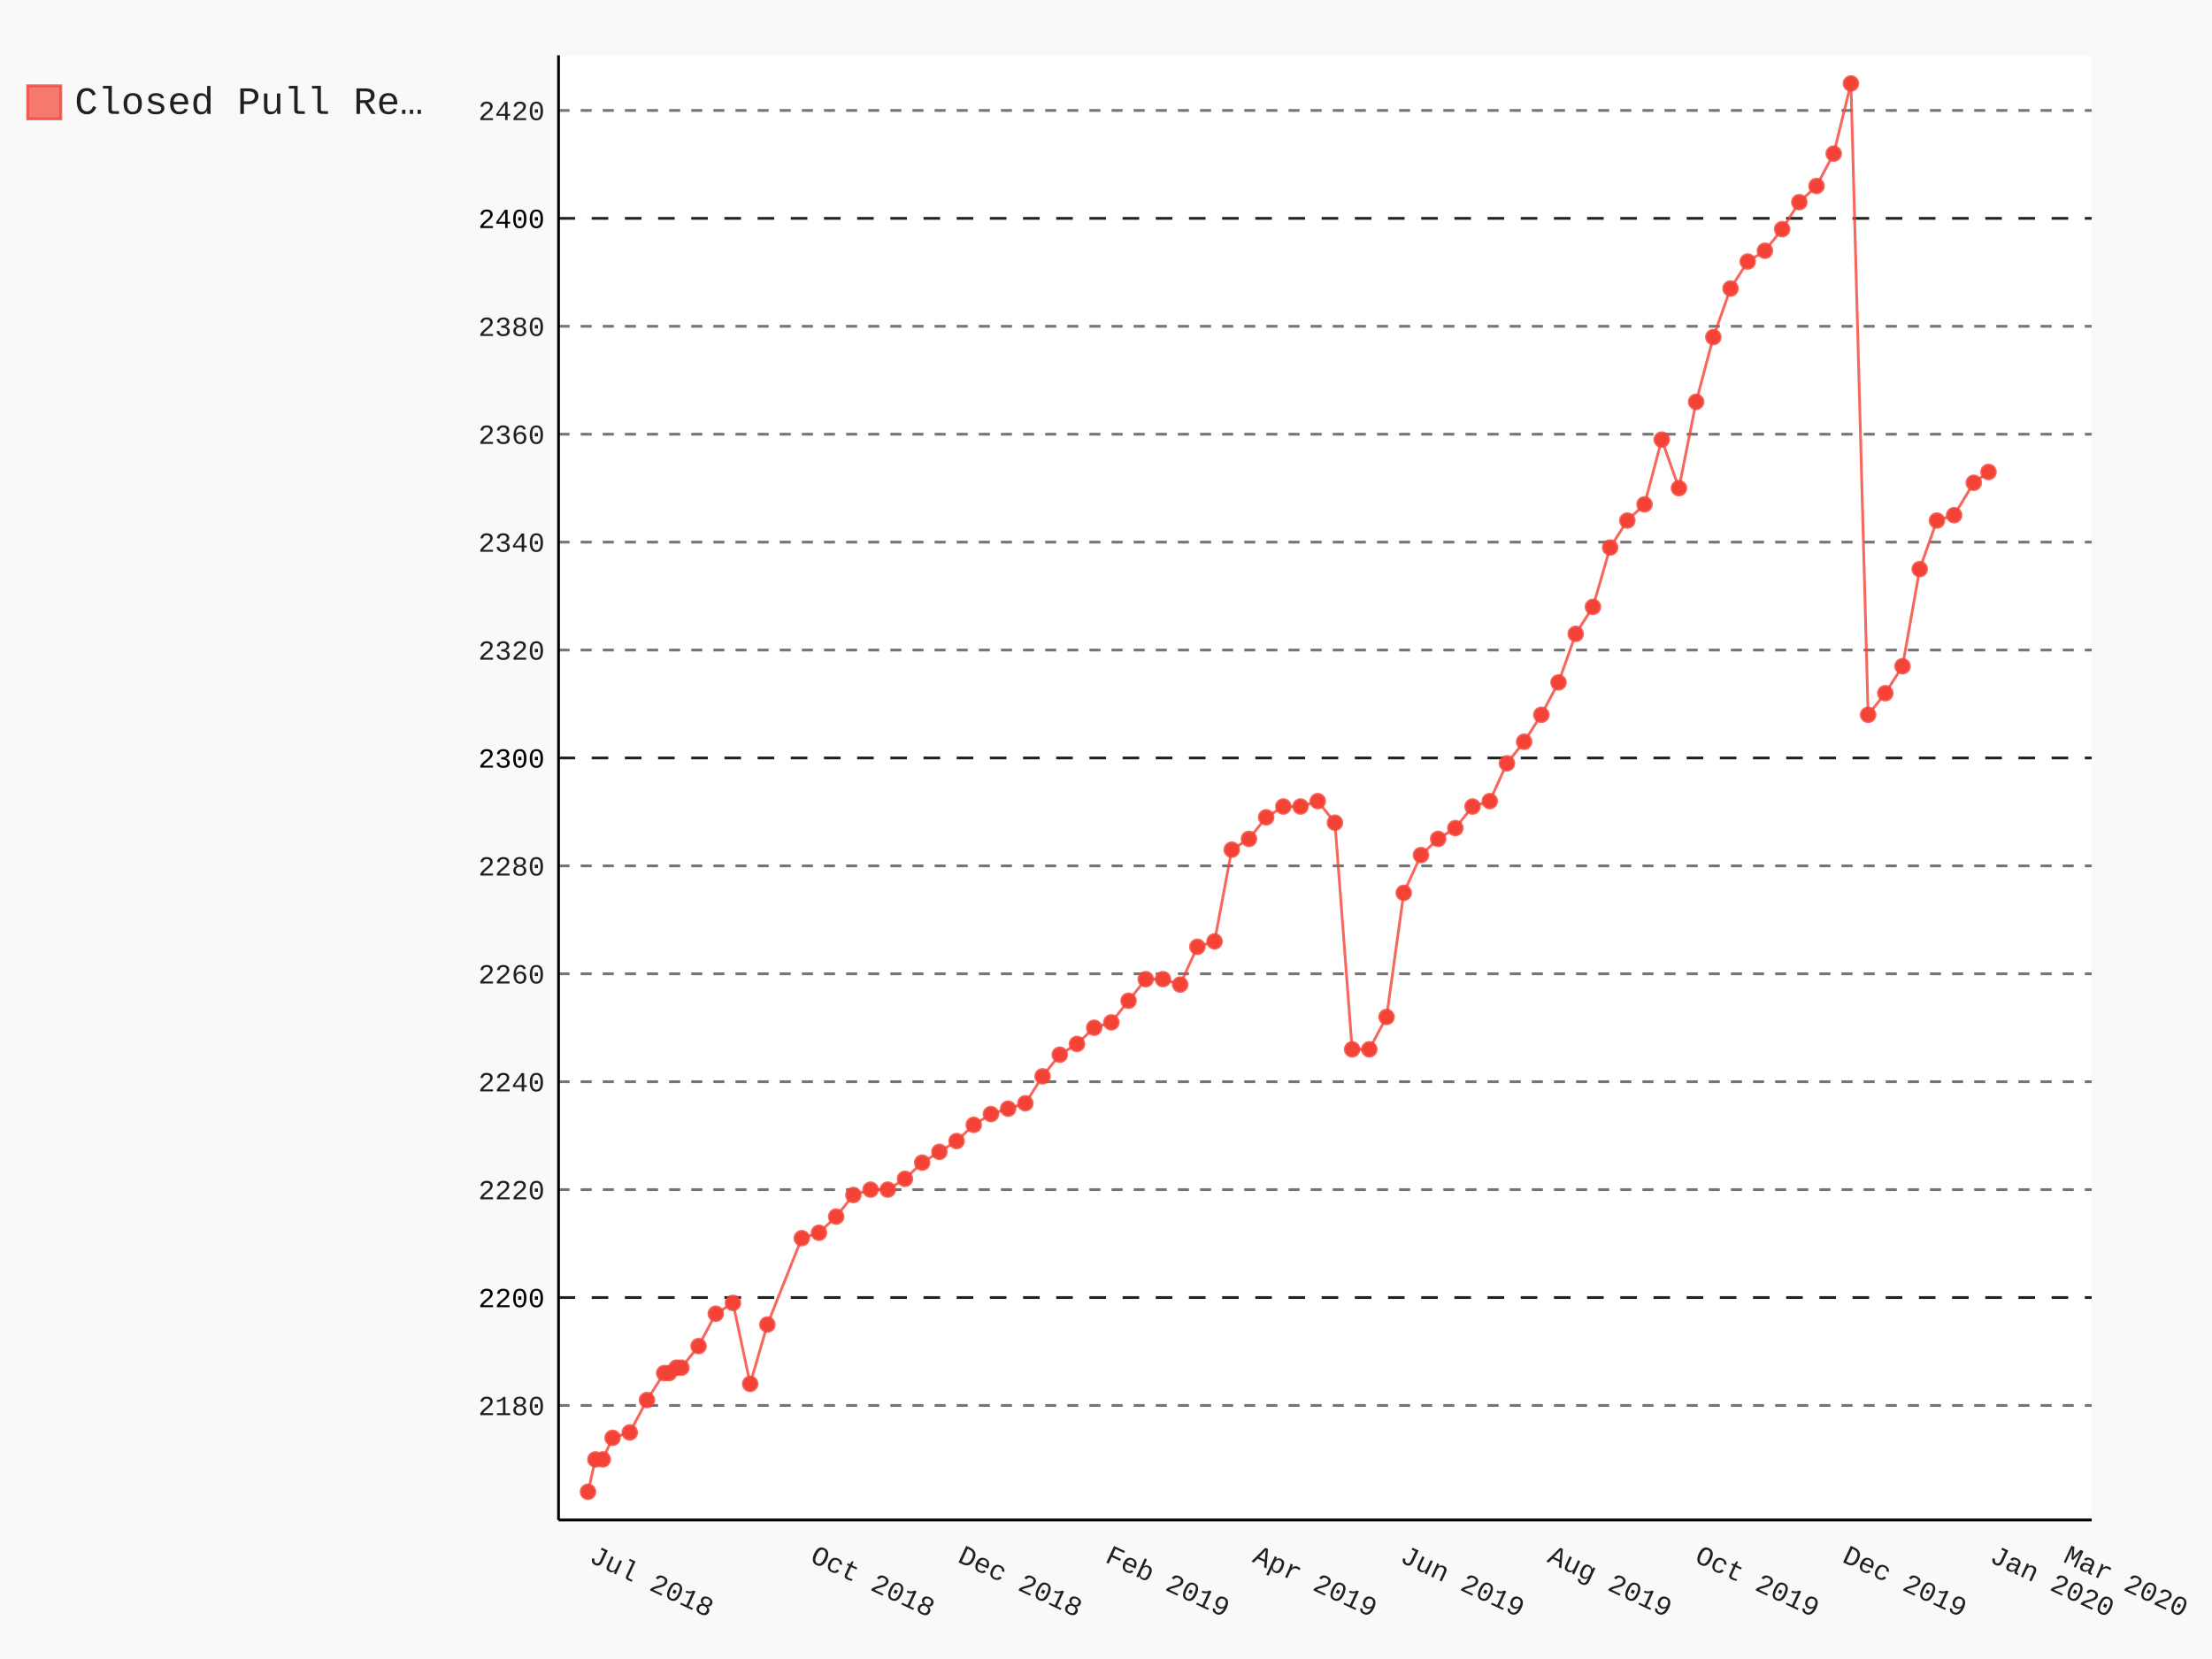
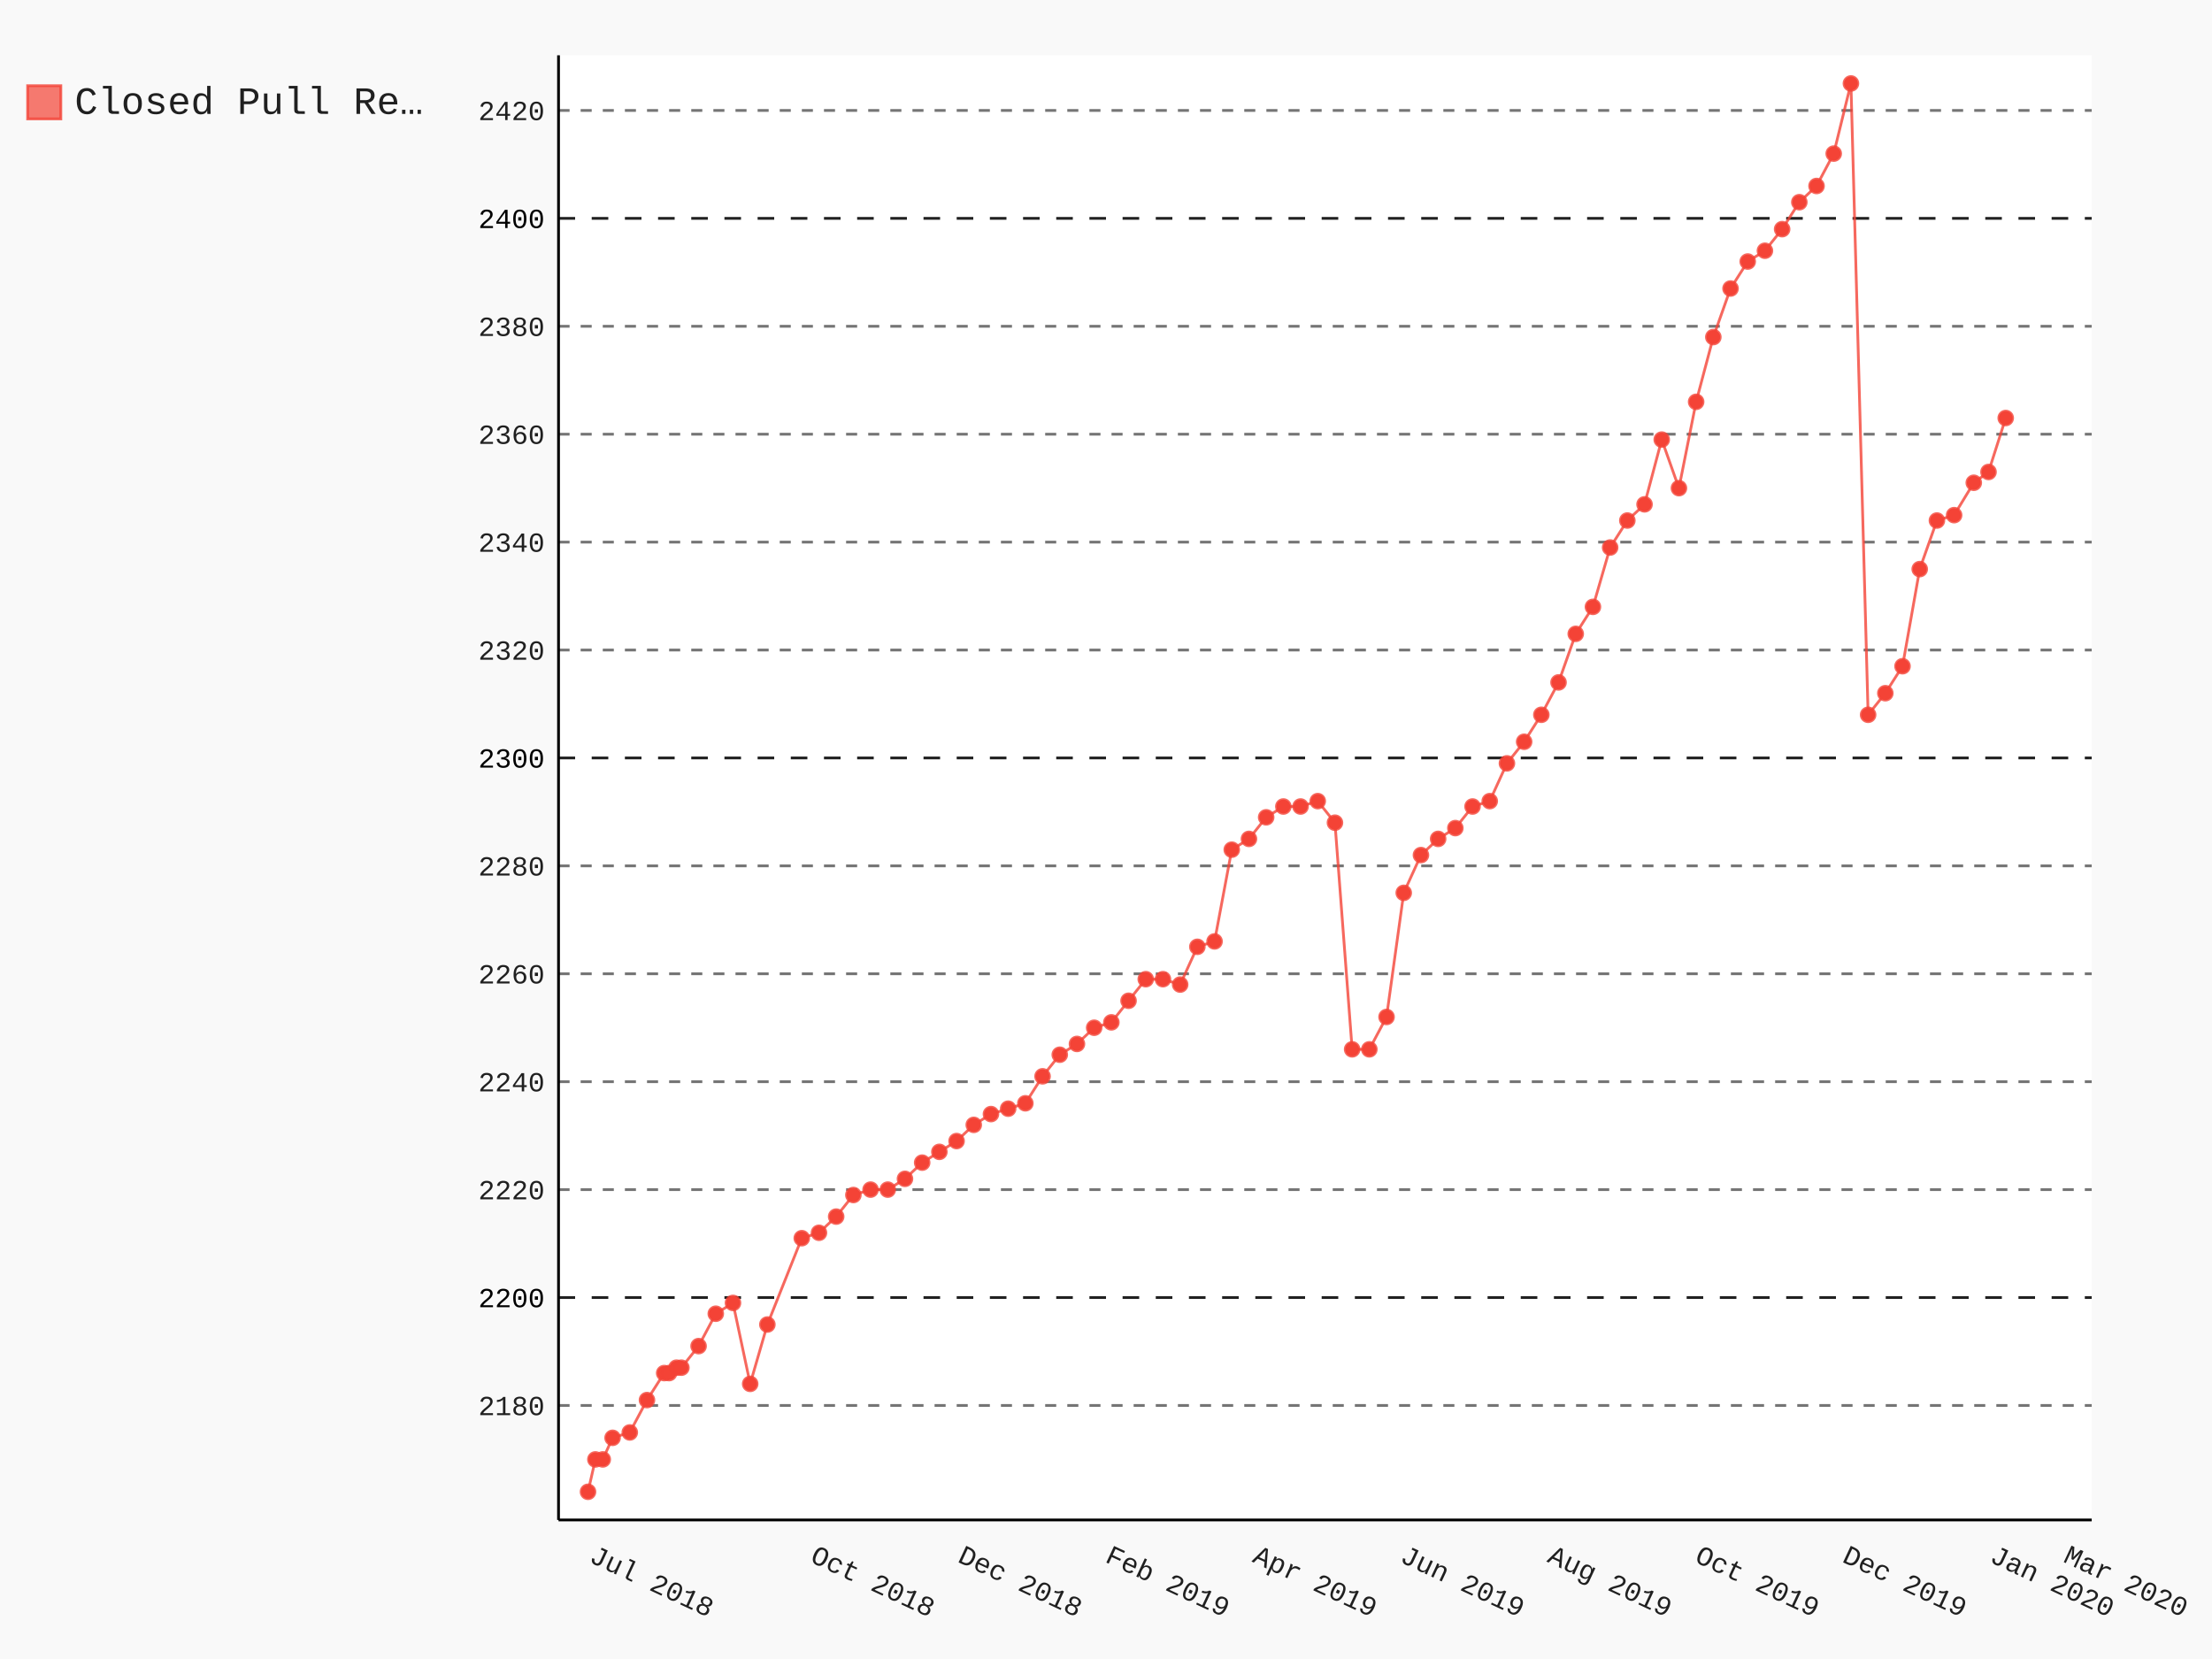
- <svg xmlns="http://www.w3.org/2000/svg" class="pygal-chart" id="chart-05c7b4e8-eaf1-4f7e-a0b4-965b9d89dfc3" viewBox="0 0 800 600">
+ <svg xmlns="http://www.w3.org/2000/svg" class="pygal-chart" id="chart-c97654a6-1f23-4a0f-9c43-785174a60a7b" viewBox="0 0 800 600">
  <defs>
-     <style type="text/css">#chart-05c7b4e8-eaf1-4f7e-a0b4-965b9d89dfc3{-webkit-user-select:none;-webkit-font-smoothing:antialiased;font-family:Consolas,"Liberation Mono",Menlo,Courier,monospace}#chart-05c7b4e8-eaf1-4f7e-a0b4-965b9d89dfc3 .title{font-family:Consolas,"Liberation Mono",Menlo,Courier,monospace;font-size:16px}#chart-05c7b4e8-eaf1-4f7e-a0b4-965b9d89dfc3 .legends .legend text{font-family:Consolas,"Liberation Mono",Menlo,Courier,monospace;font-size:14px}#chart-05c7b4e8-eaf1-4f7e-a0b4-965b9d89dfc3 .axis text{font-family:Consolas,"Liberation Mono",Menlo,Courier,monospace;font-size:10px}#chart-05c7b4e8-eaf1-4f7e-a0b4-965b9d89dfc3 .axis text.major{font-family:Consolas,"Liberation Mono",Menlo,Courier,monospace;font-size:10px}#chart-05c7b4e8-eaf1-4f7e-a0b4-965b9d89dfc3 .text-overlay text.value{font-family:Consolas,"Liberation Mono",Menlo,Courier,monospace;font-size:16px}#chart-05c7b4e8-eaf1-4f7e-a0b4-965b9d89dfc3 .text-overlay text.label{font-family:Consolas,"Liberation Mono",Menlo,Courier,monospace;font-size:10px}#chart-05c7b4e8-eaf1-4f7e-a0b4-965b9d89dfc3 .tooltip{font-family:Consolas,"Liberation Mono",Menlo,Courier,monospace;font-size:14px}#chart-05c7b4e8-eaf1-4f7e-a0b4-965b9d89dfc3 text.no_data{font-family:Consolas,"Liberation Mono",Menlo,Courier,monospace;font-size:64px}
- #chart-05c7b4e8-eaf1-4f7e-a0b4-965b9d89dfc3{background-color:rgba(249,249,249,1)}#chart-05c7b4e8-eaf1-4f7e-a0b4-965b9d89dfc3 path,#chart-05c7b4e8-eaf1-4f7e-a0b4-965b9d89dfc3 line,#chart-05c7b4e8-eaf1-4f7e-a0b4-965b9d89dfc3 rect,#chart-05c7b4e8-eaf1-4f7e-a0b4-965b9d89dfc3 circle{-webkit-transition:150ms;-moz-transition:150ms;transition:150ms}#chart-05c7b4e8-eaf1-4f7e-a0b4-965b9d89dfc3 .graph &gt; .background{fill:rgba(249,249,249,1)}#chart-05c7b4e8-eaf1-4f7e-a0b4-965b9d89dfc3 .plot &gt; .background{fill:rgba(255,255,255,1)}#chart-05c7b4e8-eaf1-4f7e-a0b4-965b9d89dfc3 .graph{fill:rgba(0,0,0,.87)}#chart-05c7b4e8-eaf1-4f7e-a0b4-965b9d89dfc3 text.no_data{fill:rgba(0,0,0,1)}#chart-05c7b4e8-eaf1-4f7e-a0b4-965b9d89dfc3 .title{fill:rgba(0,0,0,1)}#chart-05c7b4e8-eaf1-4f7e-a0b4-965b9d89dfc3 .legends .legend text{fill:rgba(0,0,0,.87)}#chart-05c7b4e8-eaf1-4f7e-a0b4-965b9d89dfc3 .legends .legend:hover text{fill:rgba(0,0,0,1)}#chart-05c7b4e8-eaf1-4f7e-a0b4-965b9d89dfc3 .axis .line{stroke:rgba(0,0,0,1)}#chart-05c7b4e8-eaf1-4f7e-a0b4-965b9d89dfc3 .axis .guide.line{stroke:rgba(0,0,0,.54)}#chart-05c7b4e8-eaf1-4f7e-a0b4-965b9d89dfc3 .axis .major.line{stroke:rgba(0,0,0,.87)}#chart-05c7b4e8-eaf1-4f7e-a0b4-965b9d89dfc3 .axis text.major{fill:rgba(0,0,0,1)}#chart-05c7b4e8-eaf1-4f7e-a0b4-965b9d89dfc3 .axis.y .guides:hover .guide.line,#chart-05c7b4e8-eaf1-4f7e-a0b4-965b9d89dfc3 .line-graph .axis.x .guides:hover .guide.line,#chart-05c7b4e8-eaf1-4f7e-a0b4-965b9d89dfc3 .stackedline-graph .axis.x .guides:hover .guide.line,#chart-05c7b4e8-eaf1-4f7e-a0b4-965b9d89dfc3 .xy-graph .axis.x .guides:hover .guide.line{stroke:rgba(0,0,0,1)}#chart-05c7b4e8-eaf1-4f7e-a0b4-965b9d89dfc3 .axis .guides:hover text{fill:rgba(0,0,0,1)}#chart-05c7b4e8-eaf1-4f7e-a0b4-965b9d89dfc3 .reactive{fill-opacity:.7;stroke-opacity:.8}#chart-05c7b4e8-eaf1-4f7e-a0b4-965b9d89dfc3 .ci{stroke:rgba(0,0,0,.87)}#chart-05c7b4e8-eaf1-4f7e-a0b4-965b9d89dfc3 .reactive.active,#chart-05c7b4e8-eaf1-4f7e-a0b4-965b9d89dfc3 .active .reactive{fill-opacity:.8;stroke-opacity:.9;stroke-width:4}#chart-05c7b4e8-eaf1-4f7e-a0b4-965b9d89dfc3 .ci .reactive.active{stroke-width:1.5}#chart-05c7b4e8-eaf1-4f7e-a0b4-965b9d89dfc3 .series text{fill:rgba(0,0,0,1)}#chart-05c7b4e8-eaf1-4f7e-a0b4-965b9d89dfc3 .tooltip rect{fill:rgba(255,255,255,1);stroke:rgba(0,0,0,1);-webkit-transition:opacity 150ms;-moz-transition:opacity 150ms;transition:opacity 150ms}#chart-05c7b4e8-eaf1-4f7e-a0b4-965b9d89dfc3 .tooltip .label{fill:rgba(0,0,0,.87)}#chart-05c7b4e8-eaf1-4f7e-a0b4-965b9d89dfc3 .tooltip .label{fill:rgba(0,0,0,.87)}#chart-05c7b4e8-eaf1-4f7e-a0b4-965b9d89dfc3 .tooltip .legend{font-size:.8em;fill:rgba(0,0,0,.54)}#chart-05c7b4e8-eaf1-4f7e-a0b4-965b9d89dfc3 .tooltip .x_label{font-size:.6em;fill:rgba(0,0,0,1)}#chart-05c7b4e8-eaf1-4f7e-a0b4-965b9d89dfc3 .tooltip .xlink{font-size:.5em;text-decoration:underline}#chart-05c7b4e8-eaf1-4f7e-a0b4-965b9d89dfc3 .tooltip .value{font-size:1.5em}#chart-05c7b4e8-eaf1-4f7e-a0b4-965b9d89dfc3 .bound{font-size:.5em}#chart-05c7b4e8-eaf1-4f7e-a0b4-965b9d89dfc3 .max-value{font-size:.75em;fill:rgba(0,0,0,.54)}#chart-05c7b4e8-eaf1-4f7e-a0b4-965b9d89dfc3 .map-element{fill:rgba(255,255,255,1);stroke:rgba(0,0,0,.54) !important}#chart-05c7b4e8-eaf1-4f7e-a0b4-965b9d89dfc3 .map-element .reactive{fill-opacity:inherit;stroke-opacity:inherit}#chart-05c7b4e8-eaf1-4f7e-a0b4-965b9d89dfc3 .color-0,#chart-05c7b4e8-eaf1-4f7e-a0b4-965b9d89dfc3 .color-0 a:visited{stroke:#F44336;fill:#F44336}#chart-05c7b4e8-eaf1-4f7e-a0b4-965b9d89dfc3 .text-overlay .color-0 text{fill:black}
- #chart-05c7b4e8-eaf1-4f7e-a0b4-965b9d89dfc3 text.no_data{text-anchor:middle}#chart-05c7b4e8-eaf1-4f7e-a0b4-965b9d89dfc3 .guide.line{fill:none}#chart-05c7b4e8-eaf1-4f7e-a0b4-965b9d89dfc3 .centered{text-anchor:middle}#chart-05c7b4e8-eaf1-4f7e-a0b4-965b9d89dfc3 .title{text-anchor:middle}#chart-05c7b4e8-eaf1-4f7e-a0b4-965b9d89dfc3 .legends .legend text{fill-opacity:1}#chart-05c7b4e8-eaf1-4f7e-a0b4-965b9d89dfc3 .axis.x text{text-anchor:middle}#chart-05c7b4e8-eaf1-4f7e-a0b4-965b9d89dfc3 .axis.x:not(.web) text[transform]{text-anchor:start}#chart-05c7b4e8-eaf1-4f7e-a0b4-965b9d89dfc3 .axis.x:not(.web) text[transform].backwards{text-anchor:end}#chart-05c7b4e8-eaf1-4f7e-a0b4-965b9d89dfc3 .axis.y text{text-anchor:end}#chart-05c7b4e8-eaf1-4f7e-a0b4-965b9d89dfc3 .axis.y text[transform].backwards{text-anchor:start}#chart-05c7b4e8-eaf1-4f7e-a0b4-965b9d89dfc3 .axis.y2 text{text-anchor:start}#chart-05c7b4e8-eaf1-4f7e-a0b4-965b9d89dfc3 .axis.y2 text[transform].backwards{text-anchor:end}#chart-05c7b4e8-eaf1-4f7e-a0b4-965b9d89dfc3 .axis .guide.line{stroke-dasharray:4,4}#chart-05c7b4e8-eaf1-4f7e-a0b4-965b9d89dfc3 .axis .major.guide.line{stroke-dasharray:6,6}#chart-05c7b4e8-eaf1-4f7e-a0b4-965b9d89dfc3 .horizontal .axis.y .guide.line,#chart-05c7b4e8-eaf1-4f7e-a0b4-965b9d89dfc3 .horizontal .axis.y2 .guide.line,#chart-05c7b4e8-eaf1-4f7e-a0b4-965b9d89dfc3 .vertical .axis.x .guide.line{opacity:0}#chart-05c7b4e8-eaf1-4f7e-a0b4-965b9d89dfc3 .horizontal .axis.always_show .guide.line,#chart-05c7b4e8-eaf1-4f7e-a0b4-965b9d89dfc3 .vertical .axis.always_show .guide.line{opacity:1 !important}#chart-05c7b4e8-eaf1-4f7e-a0b4-965b9d89dfc3 .axis.y .guides:hover .guide.line,#chart-05c7b4e8-eaf1-4f7e-a0b4-965b9d89dfc3 .axis.y2 .guides:hover .guide.line,#chart-05c7b4e8-eaf1-4f7e-a0b4-965b9d89dfc3 .axis.x .guides:hover .guide.line{opacity:1}#chart-05c7b4e8-eaf1-4f7e-a0b4-965b9d89dfc3 .axis .guides:hover text{opacity:1}#chart-05c7b4e8-eaf1-4f7e-a0b4-965b9d89dfc3 .nofill{fill:none}#chart-05c7b4e8-eaf1-4f7e-a0b4-965b9d89dfc3 .subtle-fill{fill-opacity:.2}#chart-05c7b4e8-eaf1-4f7e-a0b4-965b9d89dfc3 .dot{stroke-width:1px;fill-opacity:1}#chart-05c7b4e8-eaf1-4f7e-a0b4-965b9d89dfc3 .dot.active{stroke-width:5px}#chart-05c7b4e8-eaf1-4f7e-a0b4-965b9d89dfc3 .dot.negative{fill:transparent}#chart-05c7b4e8-eaf1-4f7e-a0b4-965b9d89dfc3 text,#chart-05c7b4e8-eaf1-4f7e-a0b4-965b9d89dfc3 tspan{stroke:none !important}#chart-05c7b4e8-eaf1-4f7e-a0b4-965b9d89dfc3 .series text.active{opacity:1}#chart-05c7b4e8-eaf1-4f7e-a0b4-965b9d89dfc3 .tooltip rect{fill-opacity:.95;stroke-width:.5}#chart-05c7b4e8-eaf1-4f7e-a0b4-965b9d89dfc3 .tooltip text{fill-opacity:1}#chart-05c7b4e8-eaf1-4f7e-a0b4-965b9d89dfc3 .showable{visibility:hidden}#chart-05c7b4e8-eaf1-4f7e-a0b4-965b9d89dfc3 .showable.shown{visibility:visible}#chart-05c7b4e8-eaf1-4f7e-a0b4-965b9d89dfc3 .gauge-background{fill:rgba(229,229,229,1);stroke:none}#chart-05c7b4e8-eaf1-4f7e-a0b4-965b9d89dfc3 .bg-lines{stroke:rgba(249,249,249,1);stroke-width:2px}</style>
+     <style type="text/css">#chart-c97654a6-1f23-4a0f-9c43-785174a60a7b{-webkit-user-select:none;-webkit-font-smoothing:antialiased;font-family:Consolas,"Liberation Mono",Menlo,Courier,monospace}#chart-c97654a6-1f23-4a0f-9c43-785174a60a7b .title{font-family:Consolas,"Liberation Mono",Menlo,Courier,monospace;font-size:16px}#chart-c97654a6-1f23-4a0f-9c43-785174a60a7b .legends .legend text{font-family:Consolas,"Liberation Mono",Menlo,Courier,monospace;font-size:14px}#chart-c97654a6-1f23-4a0f-9c43-785174a60a7b .axis text{font-family:Consolas,"Liberation Mono",Menlo,Courier,monospace;font-size:10px}#chart-c97654a6-1f23-4a0f-9c43-785174a60a7b .axis text.major{font-family:Consolas,"Liberation Mono",Menlo,Courier,monospace;font-size:10px}#chart-c97654a6-1f23-4a0f-9c43-785174a60a7b .text-overlay text.value{font-family:Consolas,"Liberation Mono",Menlo,Courier,monospace;font-size:16px}#chart-c97654a6-1f23-4a0f-9c43-785174a60a7b .text-overlay text.label{font-family:Consolas,"Liberation Mono",Menlo,Courier,monospace;font-size:10px}#chart-c97654a6-1f23-4a0f-9c43-785174a60a7b .tooltip{font-family:Consolas,"Liberation Mono",Menlo,Courier,monospace;font-size:14px}#chart-c97654a6-1f23-4a0f-9c43-785174a60a7b text.no_data{font-family:Consolas,"Liberation Mono",Menlo,Courier,monospace;font-size:64px}
+ #chart-c97654a6-1f23-4a0f-9c43-785174a60a7b{background-color:rgba(249,249,249,1)}#chart-c97654a6-1f23-4a0f-9c43-785174a60a7b path,#chart-c97654a6-1f23-4a0f-9c43-785174a60a7b line,#chart-c97654a6-1f23-4a0f-9c43-785174a60a7b rect,#chart-c97654a6-1f23-4a0f-9c43-785174a60a7b circle{-webkit-transition:150ms;-moz-transition:150ms;transition:150ms}#chart-c97654a6-1f23-4a0f-9c43-785174a60a7b .graph &gt; .background{fill:rgba(249,249,249,1)}#chart-c97654a6-1f23-4a0f-9c43-785174a60a7b .plot &gt; .background{fill:rgba(255,255,255,1)}#chart-c97654a6-1f23-4a0f-9c43-785174a60a7b .graph{fill:rgba(0,0,0,.87)}#chart-c97654a6-1f23-4a0f-9c43-785174a60a7b text.no_data{fill:rgba(0,0,0,1)}#chart-c97654a6-1f23-4a0f-9c43-785174a60a7b .title{fill:rgba(0,0,0,1)}#chart-c97654a6-1f23-4a0f-9c43-785174a60a7b .legends .legend text{fill:rgba(0,0,0,.87)}#chart-c97654a6-1f23-4a0f-9c43-785174a60a7b .legends .legend:hover text{fill:rgba(0,0,0,1)}#chart-c97654a6-1f23-4a0f-9c43-785174a60a7b .axis .line{stroke:rgba(0,0,0,1)}#chart-c97654a6-1f23-4a0f-9c43-785174a60a7b .axis .guide.line{stroke:rgba(0,0,0,.54)}#chart-c97654a6-1f23-4a0f-9c43-785174a60a7b .axis .major.line{stroke:rgba(0,0,0,.87)}#chart-c97654a6-1f23-4a0f-9c43-785174a60a7b .axis text.major{fill:rgba(0,0,0,1)}#chart-c97654a6-1f23-4a0f-9c43-785174a60a7b .axis.y .guides:hover .guide.line,#chart-c97654a6-1f23-4a0f-9c43-785174a60a7b .line-graph .axis.x .guides:hover .guide.line,#chart-c97654a6-1f23-4a0f-9c43-785174a60a7b .stackedline-graph .axis.x .guides:hover .guide.line,#chart-c97654a6-1f23-4a0f-9c43-785174a60a7b .xy-graph .axis.x .guides:hover .guide.line{stroke:rgba(0,0,0,1)}#chart-c97654a6-1f23-4a0f-9c43-785174a60a7b .axis .guides:hover text{fill:rgba(0,0,0,1)}#chart-c97654a6-1f23-4a0f-9c43-785174a60a7b .reactive{fill-opacity:.7;stroke-opacity:.8}#chart-c97654a6-1f23-4a0f-9c43-785174a60a7b .ci{stroke:rgba(0,0,0,.87)}#chart-c97654a6-1f23-4a0f-9c43-785174a60a7b .reactive.active,#chart-c97654a6-1f23-4a0f-9c43-785174a60a7b .active .reactive{fill-opacity:.8;stroke-opacity:.9;stroke-width:4}#chart-c97654a6-1f23-4a0f-9c43-785174a60a7b .ci .reactive.active{stroke-width:1.5}#chart-c97654a6-1f23-4a0f-9c43-785174a60a7b .series text{fill:rgba(0,0,0,1)}#chart-c97654a6-1f23-4a0f-9c43-785174a60a7b .tooltip rect{fill:rgba(255,255,255,1);stroke:rgba(0,0,0,1);-webkit-transition:opacity 150ms;-moz-transition:opacity 150ms;transition:opacity 150ms}#chart-c97654a6-1f23-4a0f-9c43-785174a60a7b .tooltip .label{fill:rgba(0,0,0,.87)}#chart-c97654a6-1f23-4a0f-9c43-785174a60a7b .tooltip .label{fill:rgba(0,0,0,.87)}#chart-c97654a6-1f23-4a0f-9c43-785174a60a7b .tooltip .legend{font-size:.8em;fill:rgba(0,0,0,.54)}#chart-c97654a6-1f23-4a0f-9c43-785174a60a7b .tooltip .x_label{font-size:.6em;fill:rgba(0,0,0,1)}#chart-c97654a6-1f23-4a0f-9c43-785174a60a7b .tooltip .xlink{font-size:.5em;text-decoration:underline}#chart-c97654a6-1f23-4a0f-9c43-785174a60a7b .tooltip .value{font-size:1.5em}#chart-c97654a6-1f23-4a0f-9c43-785174a60a7b .bound{font-size:.5em}#chart-c97654a6-1f23-4a0f-9c43-785174a60a7b .max-value{font-size:.75em;fill:rgba(0,0,0,.54)}#chart-c97654a6-1f23-4a0f-9c43-785174a60a7b .map-element{fill:rgba(255,255,255,1);stroke:rgba(0,0,0,.54) !important}#chart-c97654a6-1f23-4a0f-9c43-785174a60a7b .map-element .reactive{fill-opacity:inherit;stroke-opacity:inherit}#chart-c97654a6-1f23-4a0f-9c43-785174a60a7b .color-0,#chart-c97654a6-1f23-4a0f-9c43-785174a60a7b .color-0 a:visited{stroke:#F44336;fill:#F44336}#chart-c97654a6-1f23-4a0f-9c43-785174a60a7b .text-overlay .color-0 text{fill:black}
+ #chart-c97654a6-1f23-4a0f-9c43-785174a60a7b text.no_data{text-anchor:middle}#chart-c97654a6-1f23-4a0f-9c43-785174a60a7b .guide.line{fill:none}#chart-c97654a6-1f23-4a0f-9c43-785174a60a7b .centered{text-anchor:middle}#chart-c97654a6-1f23-4a0f-9c43-785174a60a7b .title{text-anchor:middle}#chart-c97654a6-1f23-4a0f-9c43-785174a60a7b .legends .legend text{fill-opacity:1}#chart-c97654a6-1f23-4a0f-9c43-785174a60a7b .axis.x text{text-anchor:middle}#chart-c97654a6-1f23-4a0f-9c43-785174a60a7b .axis.x:not(.web) text[transform]{text-anchor:start}#chart-c97654a6-1f23-4a0f-9c43-785174a60a7b .axis.x:not(.web) text[transform].backwards{text-anchor:end}#chart-c97654a6-1f23-4a0f-9c43-785174a60a7b .axis.y text{text-anchor:end}#chart-c97654a6-1f23-4a0f-9c43-785174a60a7b .axis.y text[transform].backwards{text-anchor:start}#chart-c97654a6-1f23-4a0f-9c43-785174a60a7b .axis.y2 text{text-anchor:start}#chart-c97654a6-1f23-4a0f-9c43-785174a60a7b .axis.y2 text[transform].backwards{text-anchor:end}#chart-c97654a6-1f23-4a0f-9c43-785174a60a7b .axis .guide.line{stroke-dasharray:4,4}#chart-c97654a6-1f23-4a0f-9c43-785174a60a7b .axis .major.guide.line{stroke-dasharray:6,6}#chart-c97654a6-1f23-4a0f-9c43-785174a60a7b .horizontal .axis.y .guide.line,#chart-c97654a6-1f23-4a0f-9c43-785174a60a7b .horizontal .axis.y2 .guide.line,#chart-c97654a6-1f23-4a0f-9c43-785174a60a7b .vertical .axis.x .guide.line{opacity:0}#chart-c97654a6-1f23-4a0f-9c43-785174a60a7b .horizontal .axis.always_show .guide.line,#chart-c97654a6-1f23-4a0f-9c43-785174a60a7b .vertical .axis.always_show .guide.line{opacity:1 !important}#chart-c97654a6-1f23-4a0f-9c43-785174a60a7b .axis.y .guides:hover .guide.line,#chart-c97654a6-1f23-4a0f-9c43-785174a60a7b .axis.y2 .guides:hover .guide.line,#chart-c97654a6-1f23-4a0f-9c43-785174a60a7b .axis.x .guides:hover .guide.line{opacity:1}#chart-c97654a6-1f23-4a0f-9c43-785174a60a7b .axis .guides:hover text{opacity:1}#chart-c97654a6-1f23-4a0f-9c43-785174a60a7b .nofill{fill:none}#chart-c97654a6-1f23-4a0f-9c43-785174a60a7b .subtle-fill{fill-opacity:.2}#chart-c97654a6-1f23-4a0f-9c43-785174a60a7b .dot{stroke-width:1px;fill-opacity:1}#chart-c97654a6-1f23-4a0f-9c43-785174a60a7b .dot.active{stroke-width:5px}#chart-c97654a6-1f23-4a0f-9c43-785174a60a7b .dot.negative{fill:transparent}#chart-c97654a6-1f23-4a0f-9c43-785174a60a7b text,#chart-c97654a6-1f23-4a0f-9c43-785174a60a7b tspan{stroke:none !important}#chart-c97654a6-1f23-4a0f-9c43-785174a60a7b .series text.active{opacity:1}#chart-c97654a6-1f23-4a0f-9c43-785174a60a7b .tooltip rect{fill-opacity:.95;stroke-width:.5}#chart-c97654a6-1f23-4a0f-9c43-785174a60a7b .tooltip text{fill-opacity:1}#chart-c97654a6-1f23-4a0f-9c43-785174a60a7b .showable{visibility:hidden}#chart-c97654a6-1f23-4a0f-9c43-785174a60a7b .showable.shown{visibility:visible}#chart-c97654a6-1f23-4a0f-9c43-785174a60a7b .gauge-background{fill:rgba(229,229,229,1);stroke:none}#chart-c97654a6-1f23-4a0f-9c43-785174a60a7b .bg-lines{stroke:rgba(249,249,249,1);stroke-width:2px}</style>
  </defs>
  <g class="graph datetimeline-graph vertical">
    <rect class="background" height="600" width="800" x="0" y="0" />
    <g class="plot" transform="translate(202, 20)">
      <rect class="background" height="529.714" width="554.497" x="0" y="0" />
      <g class="axis y always_show">
        <path class="line" d="M0 529.714 h554.497" />
        <g class="guides">
          <path class="guide line" d="M0 488.304 h554.497" />
          <text class="" x="-5" y="491.804">2180</text>
        </g>
        <g class="guides">
          <path class="major guide line" d="M0 449.274 h554.497" />
          <text class="major" x="-5" y="452.774">2200</text>
        </g>
        <g class="guides">
          <path class="guide line" d="M0 410.244 h554.497" />
          <text class="" x="-5" y="413.744">2220</text>
        </g>
        <g class="guides">
          <path class="guide line" d="M0 371.214 h554.497" />
          <text class="" x="-5" y="374.714">2240</text>
        </g>
        <g class="guides">
          <path class="guide line" d="M0 332.184 h554.497" />
          <text class="" x="-5" y="335.684">2260</text>
        </g>
        <g class="guides">
          <path class="guide line" d="M0 293.154 h554.497" />
          <text class="" x="-5" y="296.654">2280</text>
        </g>
        <g class="guides">
          <path class="major guide line" d="M0 254.124 h554.497" />
          <text class="major" x="-5" y="257.624">2300</text>
        </g>
        <g class="guides">
          <path class="guide line" d="M0 215.094 h554.497" />
          <text class="" x="-5" y="218.594">2320</text>
        </g>
        <g class="guides">
          <path class="guide line" d="M0 176.064 h554.497" />
          <text class="" x="-5" y="179.564">2340</text>
        </g>
        <g class="guides">
          <path class="guide line" d="M0 137.034 h554.497" />
          <text class="" x="-5" y="140.534">2360</text>
        </g>
        <g class="guides">
          <path class="guide line" d="M0 98.004 h554.497" />
          <text class="" x="-5" y="101.504">2380</text>
        </g>
        <g class="guides">
          <path class="major guide line" d="M0 58.974 h554.497" />
          <text class="major" x="-5" y="62.474">2400</text>
        </g>
        <g class="guides">
          <path class="guide line" d="M0 19.944 h554.497" />
          <text class="" x="-5" y="23.444">2420</text>
        </g>
      </g>
      <g class="axis x">
        <path class="line" d="M0 0 v529.714" />
        <g class="guides">
          <path class="guide line" d="M10.663 0 v529.714" />
          <text class="" transform="rotate(25 10.66341 544.7143)" x="10.663" y="544.714">Jul 2018</text>
        </g>
        <g class="guides">
          <path class="guide line" d="M90.639 0 v529.714" />
          <text class="" transform="rotate(25 90.63897 544.7143)" x="90.639" y="544.714">Oct 2018</text>
        </g>
        <g class="guides">
          <path class="guide line" d="M143.956 0 v529.714" />
          <text class="" transform="rotate(25 143.956 544.7143)" x="143.956" y="544.714">Dec 2018</text>
        </g>
        <g class="guides">
          <path class="guide line" d="M197.273 0 v529.714" />
          <text class="" transform="rotate(25 197.2731 544.7143)" x="197.273" y="544.714">Feb 2019</text>
        </g>
        <g class="guides">
          <path class="guide line" d="M250.59 0 v529.714" />
          <text class="" transform="rotate(25 250.5901 544.7143)" x="250.59" y="544.714">Apr 2019</text>
        </g>
        <g class="guides">
          <path class="guide line" d="M303.907 0 v529.714" />
          <text class="" transform="rotate(25 303.9071 544.7143)" x="303.907" y="544.714">Jun 2019</text>
        </g>
        <g class="guides">
          <path class="guide line" d="M357.224 0 v529.714" />
          <text class="" transform="rotate(25 357.2242 544.7143)" x="357.224" y="544.714">Aug 2019</text>
        </g>
        <g class="guides">
          <path class="guide line" d="M410.541 0 v529.714" />
          <text class="" transform="rotate(25 410.5412 544.7143)" x="410.541" y="544.714">Oct 2019</text>
        </g>
        <g class="guides">
          <path class="guide line" d="M463.858 0 v529.714" />
          <text class="" transform="rotate(25 463.8583 544.7143)" x="463.858" y="544.714">Dec 2019</text>
        </g>
        <g class="guides">
          <path class="guide line" d="M517.175 0 v529.714" />
          <text class="" transform="rotate(25 517.1753 544.7143)" x="517.175" y="544.714">Jan 2020</text>
        </g>
        <g class="guides">
          <path class="guide line" d="M543.834 0 v529.714" />
          <text class="" transform="rotate(25 543.8338 544.7143)" x="543.834" y="544.714">Mar 2020</text>
        </g>
      </g>
      <g class="series serie-0 color-0">
-         <path class="line reactive nofill" d="M10.663 519.528 L13.329 507.819 15.995 507.819 19.55 500.013 25.77 498.061 31.99 486.352 38.211 476.595 39.988 476.595 42.654 474.643 44.431 474.643 50.651 466.837 56.872 455.128 63.092 451.225 69.312 480.498 75.532 459.031 87.973 427.807 94.193 425.856 100.414 420.001 106.634 412.195 112.854 410.244 119.075 410.244 125.295 406.341 131.515 400.486 137.736 396.583 143.956 392.68 150.176 386.826 156.397 382.923 162.617 380.971 168.837 379.02 175.058 369.262 181.278 361.456 187.498 357.553 193.719 351.699 199.939 349.747 206.159 341.941 212.38 334.135 218.6 334.135 224.82 336.087 231.041 322.426 237.261 320.475 243.481 287.299 249.701 283.396 255.922 275.59 262.142 271.687 268.362 271.687 274.583 269.736 280.803 277.542 287.023 359.505 293.244 359.505 299.464 347.796 305.684 302.911 311.905 289.251 318.125 283.396 324.345 279.493 330.566 271.687 336.786 269.736 343.006 256.075 349.227 248.269 355.447 238.512 361.667 226.803 367.888 209.239 374.108 199.482 380.328 178.016 386.549 168.258 392.769 162.404 398.989 138.986 405.21 156.549 411.43 125.325 417.65 101.907 423.87 84.344 430.091 74.586 436.311 70.683 442.531 62.877 448.752 53.12 454.972 47.265 461.192 35.556 467.413 10.187 473.633 238.512 479.853 230.706 486.074 220.948 492.294 185.822 498.514 168.258 504.735 166.307 511.844 154.598 517.175 150.695" />
+         <path class="line reactive nofill" d="M10.663 519.528 L13.329 507.819 15.995 507.819 19.55 500.013 25.77 498.061 31.99 486.352 38.211 476.595 39.988 476.595 42.654 474.643 44.431 474.643 50.651 466.837 56.872 455.128 63.092 451.225 69.312 480.498 75.532 459.031 87.973 427.807 94.193 425.856 100.414 420.001 106.634 412.195 112.854 410.244 119.075 410.244 125.295 406.341 131.515 400.486 137.736 396.583 143.956 392.68 150.176 386.826 156.397 382.923 162.617 380.971 168.837 379.02 175.058 369.262 181.278 361.456 187.498 357.553 193.719 351.699 199.939 349.747 206.159 341.941 212.38 334.135 218.6 334.135 224.82 336.087 231.041 322.426 237.261 320.475 243.481 287.299 249.701 283.396 255.922 275.59 262.142 271.687 268.362 271.687 274.583 269.736 280.803 277.542 287.023 359.505 293.244 359.505 299.464 347.796 305.684 302.911 311.905 289.251 318.125 283.396 324.345 279.493 330.566 271.687 336.786 269.736 343.006 256.075 349.227 248.269 355.447 238.512 361.667 226.803 367.888 209.239 374.108 199.482 380.328 178.016 386.549 168.258 392.769 162.404 398.989 138.986 405.21 156.549 411.43 125.325 417.65 101.907 423.87 84.344 430.091 74.586 436.311 70.683 442.531 62.877 448.752 53.12 454.972 47.265 461.192 35.556 467.413 10.187 473.633 238.512 479.853 230.706 486.074 220.948 492.294 185.822 498.514 168.258 504.735 166.307 511.844 154.598 517.175 150.695 523.396 131.18" />
      </g>
    </g>
    <g class="titles" />
    <g class="plot overlay" transform="translate(202, 20)">
      <g class="series serie-0 color-0">
        <g class="dots">
          <circle class="dot reactive tooltip-trigger" cx="10.663" cy="519.528" r="2.5" />
        </g>
        <g class="dots">
          <circle class="dot reactive tooltip-trigger" cx="13.329" cy="507.819" r="2.5" />
        </g>
        <g class="dots">
          <circle class="dot reactive tooltip-trigger" cx="15.995" cy="507.819" r="2.5" />
        </g>
        <g class="dots">
          <circle class="dot reactive tooltip-trigger" cx="19.55" cy="500.013" r="2.5" />
        </g>
        <g class="dots">
          <circle class="dot reactive tooltip-trigger" cx="25.77" cy="498.061" r="2.5" />
        </g>
        <g class="dots">
          <circle class="dot reactive tooltip-trigger" cx="31.99" cy="486.352" r="2.5" />
        </g>
        <g class="dots">
          <circle class="dot reactive tooltip-trigger" cx="38.211" cy="476.595" r="2.5" />
        </g>
        <g class="dots">
          <circle class="dot reactive tooltip-trigger" cx="39.988" cy="476.595" r="2.5" />
        </g>
        <g class="dots">
          <circle class="dot reactive tooltip-trigger" cx="42.654" cy="474.643" r="2.5" />
        </g>
        <g class="dots">
          <circle class="dot reactive tooltip-trigger" cx="44.431" cy="474.643" r="2.5" />
        </g>
        <g class="dots">
          <circle class="dot reactive tooltip-trigger" cx="50.651" cy="466.837" r="2.5" />
        </g>
        <g class="dots">
          <circle class="dot reactive tooltip-trigger" cx="56.872" cy="455.128" r="2.5" />
        </g>
        <g class="dots">
          <circle class="dot reactive tooltip-trigger" cx="63.092" cy="451.225" r="2.5" />
        </g>
        <g class="dots">
          <circle class="dot reactive tooltip-trigger" cx="69.312" cy="480.498" r="2.5" />
        </g>
        <g class="dots">
          <circle class="dot reactive tooltip-trigger" cx="75.532" cy="459.031" r="2.5" />
        </g>
        <g class="dots">
          <circle class="dot reactive tooltip-trigger" cx="87.973" cy="427.807" r="2.5" />
        </g>
        <g class="dots">
          <circle class="dot reactive tooltip-trigger" cx="94.193" cy="425.856" r="2.5" />
        </g>
        <g class="dots">
          <circle class="dot reactive tooltip-trigger" cx="100.414" cy="420.001" r="2.5" />
        </g>
        <g class="dots">
          <circle class="dot reactive tooltip-trigger" cx="106.634" cy="412.195" r="2.5" />
        </g>
        <g class="dots">
          <circle class="dot reactive tooltip-trigger" cx="112.854" cy="410.244" r="2.5" />
        </g>
        <g class="dots">
          <circle class="dot reactive tooltip-trigger" cx="119.075" cy="410.244" r="2.5" />
        </g>
        <g class="dots">
          <circle class="dot reactive tooltip-trigger" cx="125.295" cy="406.341" r="2.5" />
        </g>
        <g class="dots">
          <circle class="dot reactive tooltip-trigger" cx="131.515" cy="400.486" r="2.5" />
        </g>
        <g class="dots">
          <circle class="dot reactive tooltip-trigger" cx="137.736" cy="396.583" r="2.5" />
        </g>
        <g class="dots">
          <circle class="dot reactive tooltip-trigger" cx="143.956" cy="392.68" r="2.5" />
        </g>
        <g class="dots">
          <circle class="dot reactive tooltip-trigger" cx="150.176" cy="386.826" r="2.5" />
        </g>
        <g class="dots">
          <circle class="dot reactive tooltip-trigger" cx="156.397" cy="382.923" r="2.5" />
        </g>
        <g class="dots">
          <circle class="dot reactive tooltip-trigger" cx="162.617" cy="380.971" r="2.5" />
        </g>
        <g class="dots">
          <circle class="dot reactive tooltip-trigger" cx="168.837" cy="379.02" r="2.5" />
        </g>
        <g class="dots">
          <circle class="dot reactive tooltip-trigger" cx="175.058" cy="369.262" r="2.5" />
        </g>
        <g class="dots">
          <circle class="dot reactive tooltip-trigger" cx="181.278" cy="361.456" r="2.5" />
        </g>
        <g class="dots">
          <circle class="dot reactive tooltip-trigger" cx="187.498" cy="357.553" r="2.5" />
        </g>
        <g class="dots">
          <circle class="dot reactive tooltip-trigger" cx="193.719" cy="351.699" r="2.5" />
        </g>
        <g class="dots">
          <circle class="dot reactive tooltip-trigger" cx="199.939" cy="349.747" r="2.5" />
        </g>
        <g class="dots">
          <circle class="dot reactive tooltip-trigger" cx="206.159" cy="341.941" r="2.5" />
        </g>
        <g class="dots">
          <circle class="dot reactive tooltip-trigger" cx="212.38" cy="334.135" r="2.5" />
        </g>
        <g class="dots">
          <circle class="dot reactive tooltip-trigger" cx="218.6" cy="334.135" r="2.5" />
        </g>
        <g class="dots">
          <circle class="dot reactive tooltip-trigger" cx="224.82" cy="336.087" r="2.5" />
        </g>
        <g class="dots">
          <circle class="dot reactive tooltip-trigger" cx="231.041" cy="322.426" r="2.5" />
        </g>
        <g class="dots">
          <circle class="dot reactive tooltip-trigger" cx="237.261" cy="320.475" r="2.5" />
        </g>
        <g class="dots">
          <circle class="dot reactive tooltip-trigger" cx="243.481" cy="287.299" r="2.5" />
        </g>
        <g class="dots">
          <circle class="dot reactive tooltip-trigger" cx="249.701" cy="283.396" r="2.5" />
        </g>
        <g class="dots">
          <circle class="dot reactive tooltip-trigger" cx="255.922" cy="275.59" r="2.5" />
        </g>
        <g class="dots">
          <circle class="dot reactive tooltip-trigger" cx="262.142" cy="271.687" r="2.5" />
        </g>
        <g class="dots">
          <circle class="dot reactive tooltip-trigger" cx="268.362" cy="271.687" r="2.5" />
        </g>
        <g class="dots">
          <circle class="dot reactive tooltip-trigger" cx="274.583" cy="269.736" r="2.5" />
        </g>
        <g class="dots">
          <circle class="dot reactive tooltip-trigger" cx="280.803" cy="277.542" r="2.5" />
        </g>
        <g class="dots">
          <circle class="dot reactive tooltip-trigger" cx="287.023" cy="359.505" r="2.5" />
        </g>
        <g class="dots">
          <circle class="dot reactive tooltip-trigger" cx="293.244" cy="359.505" r="2.5" />
        </g>
        <g class="dots">
          <circle class="dot reactive tooltip-trigger" cx="299.464" cy="347.796" r="2.5" />
        </g>
        <g class="dots">
          <circle class="dot reactive tooltip-trigger" cx="305.684" cy="302.911" r="2.5" />
        </g>
        <g class="dots">
          <circle class="dot reactive tooltip-trigger" cx="311.905" cy="289.251" r="2.5" />
        </g>
        <g class="dots">
          <circle class="dot reactive tooltip-trigger" cx="318.125" cy="283.396" r="2.5" />
        </g>
        <g class="dots">
          <circle class="dot reactive tooltip-trigger" cx="324.345" cy="279.493" r="2.5" />
        </g>
        <g class="dots">
          <circle class="dot reactive tooltip-trigger" cx="330.566" cy="271.687" r="2.5" />
        </g>
        <g class="dots">
          <circle class="dot reactive tooltip-trigger" cx="336.786" cy="269.736" r="2.5" />
        </g>
        <g class="dots">
          <circle class="dot reactive tooltip-trigger" cx="343.006" cy="256.075" r="2.5" />
        </g>
        <g class="dots">
          <circle class="dot reactive tooltip-trigger" cx="349.227" cy="248.269" r="2.5" />
        </g>
        <g class="dots">
          <circle class="dot reactive tooltip-trigger" cx="355.447" cy="238.512" r="2.5" />
        </g>
        <g class="dots">
          <circle class="dot reactive tooltip-trigger" cx="361.667" cy="226.803" r="2.5" />
        </g>
        <g class="dots">
          <circle class="dot reactive tooltip-trigger" cx="367.888" cy="209.239" r="2.5" />
        </g>
        <g class="dots">
          <circle class="dot reactive tooltip-trigger" cx="374.108" cy="199.482" r="2.5" />
        </g>
        <g class="dots">
          <circle class="dot reactive tooltip-trigger" cx="380.328" cy="178.016" r="2.5" />
        </g>
        <g class="dots">
          <circle class="dot reactive tooltip-trigger" cx="386.549" cy="168.258" r="2.5" />
        </g>
        <g class="dots">
          <circle class="dot reactive tooltip-trigger" cx="392.769" cy="162.404" r="2.5" />
        </g>
        <g class="dots">
          <circle class="dot reactive tooltip-trigger" cx="398.989" cy="138.986" r="2.5" />
        </g>
        <g class="dots">
          <circle class="dot reactive tooltip-trigger" cx="405.21" cy="156.549" r="2.5" />
        </g>
        <g class="dots">
          <circle class="dot reactive tooltip-trigger" cx="411.43" cy="125.325" r="2.5" />
        </g>
        <g class="dots">
          <circle class="dot reactive tooltip-trigger" cx="417.65" cy="101.907" r="2.5" />
        </g>
        <g class="dots">
          <circle class="dot reactive tooltip-trigger" cx="423.87" cy="84.344" r="2.5" />
        </g>
        <g class="dots">
          <circle class="dot reactive tooltip-trigger" cx="430.091" cy="74.586" r="2.5" />
        </g>
        <g class="dots">
          <circle class="dot reactive tooltip-trigger" cx="436.311" cy="70.683" r="2.5" />
        </g>
        <g class="dots">
          <circle class="dot reactive tooltip-trigger" cx="442.531" cy="62.877" r="2.5" />
        </g>
        <g class="dots">
          <circle class="dot reactive tooltip-trigger" cx="448.752" cy="53.12" r="2.5" />
        </g>
        <g class="dots">
          <circle class="dot reactive tooltip-trigger" cx="454.972" cy="47.265" r="2.5" />
        </g>
        <g class="dots">
          <circle class="dot reactive tooltip-trigger" cx="461.192" cy="35.556" r="2.5" />
        </g>
        <g class="dots">
          <circle class="dot reactive tooltip-trigger" cx="467.413" cy="10.187" r="2.5" />
        </g>
        <g class="dots">
          <circle class="dot reactive tooltip-trigger" cx="473.633" cy="238.512" r="2.5" />
        </g>
        <g class="dots">
          <circle class="dot reactive tooltip-trigger" cx="479.853" cy="230.706" r="2.5" />
        </g>
        <g class="dots">
          <circle class="dot reactive tooltip-trigger" cx="486.074" cy="220.948" r="2.5" />
        </g>
        <g class="dots">
          <circle class="dot reactive tooltip-trigger" cx="492.294" cy="185.822" r="2.5" />
        </g>
        <g class="dots">
          <circle class="dot reactive tooltip-trigger" cx="498.514" cy="168.258" r="2.5" />
        </g>
        <g class="dots">
          <circle class="dot reactive tooltip-trigger" cx="504.735" cy="166.307" r="2.5" />
        </g>
        <g class="dots">
          <circle class="dot reactive tooltip-trigger" cx="511.844" cy="154.598" r="2.5" />
        </g>
        <g class="dots">
          <circle class="dot reactive tooltip-trigger" cx="517.175" cy="150.695" r="2.5" />
+         </g>
+         <g class="dots">
+           <circle class="dot reactive tooltip-trigger" cx="523.396" cy="131.18" r="2.5" />
        </g>
      </g>
    </g>
    <g class="plot text-overlay" transform="translate(202, 20)">
      <g class="series serie-0 color-0" />
    </g>
    <g class="plot tooltip-overlay" transform="translate(202, 20)">
      <g class="tooltip" style="opacity: 0" transform="translate(0 0)">
        <rect class="tooltip-box" height="0" rx="0" ry="0" width="0" />
        <g class="text" />
      </g>
    </g>
    <g class="legends" transform="translate(10, 30)">
      <g class="legend reactive activate-serie" id="activate-serie-0">
        <rect class="color-0 reactive" height="12" width="12" x="0.0" y="1.0" />
        <text x="17.0" y="11.2">Closed Pull Re…</text>
      </g>
    </g>
    <g class="legends" transform="translate(766, 30)" />
  </g>
</svg>
